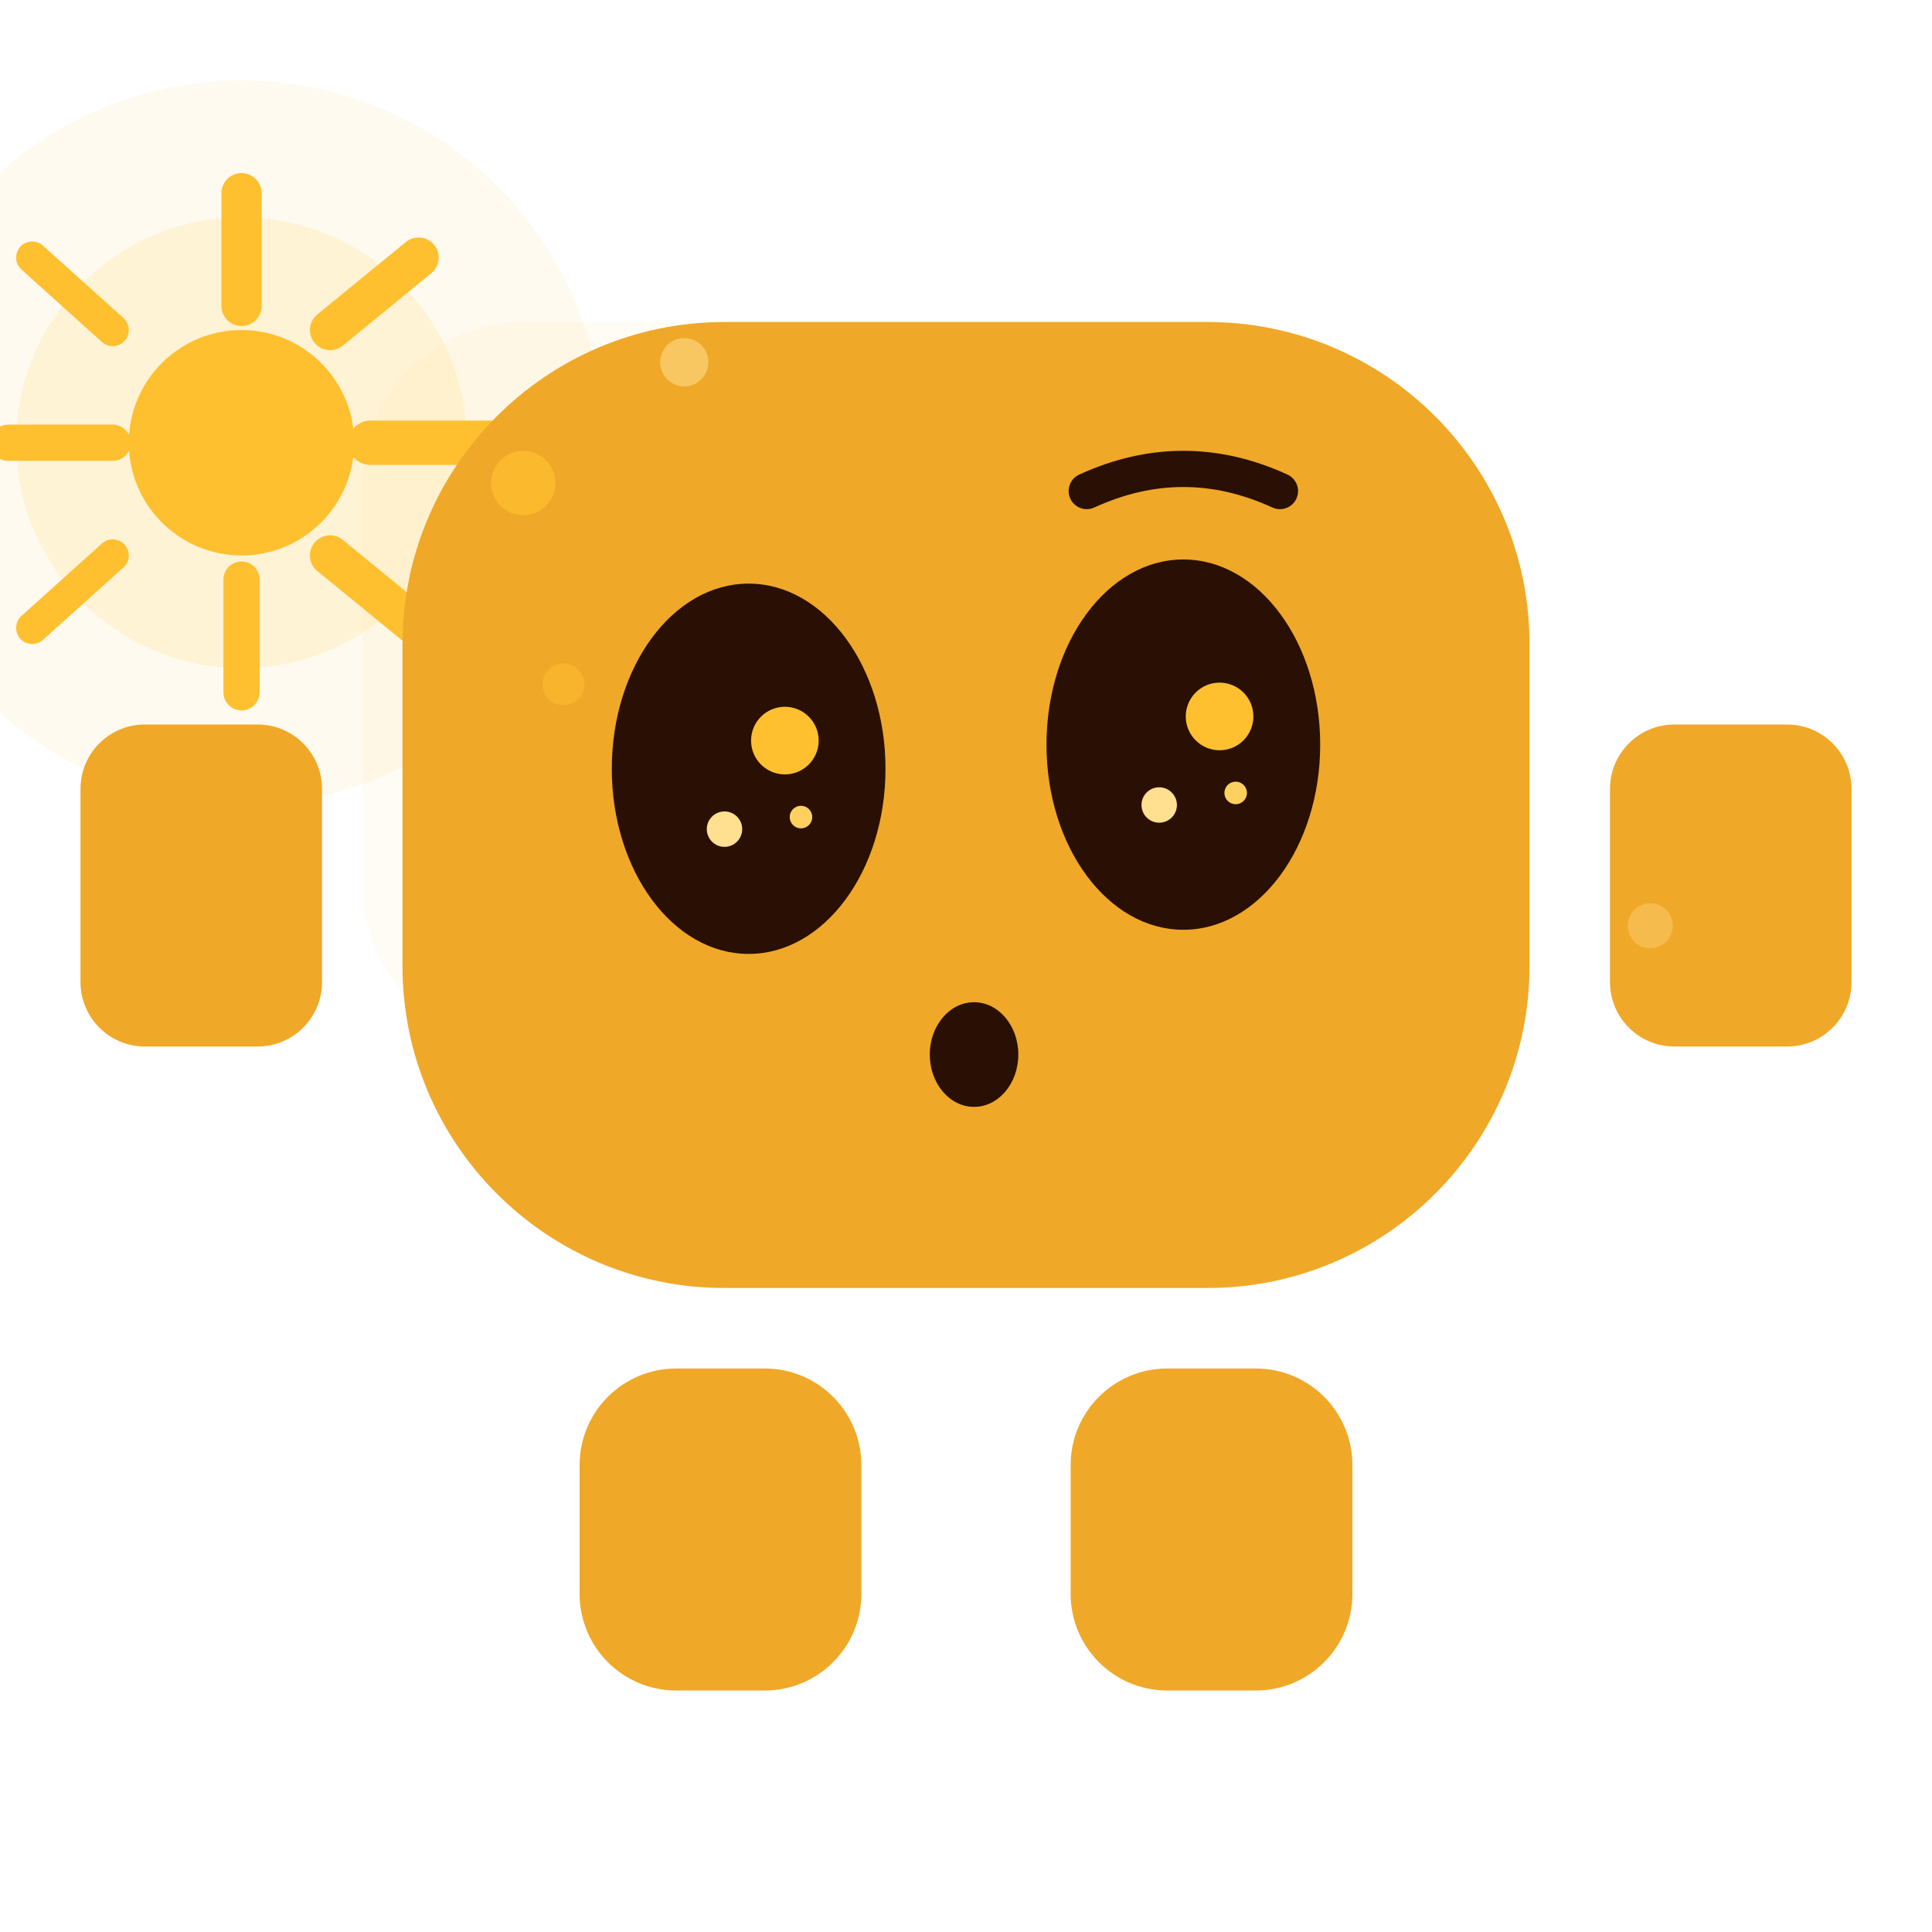
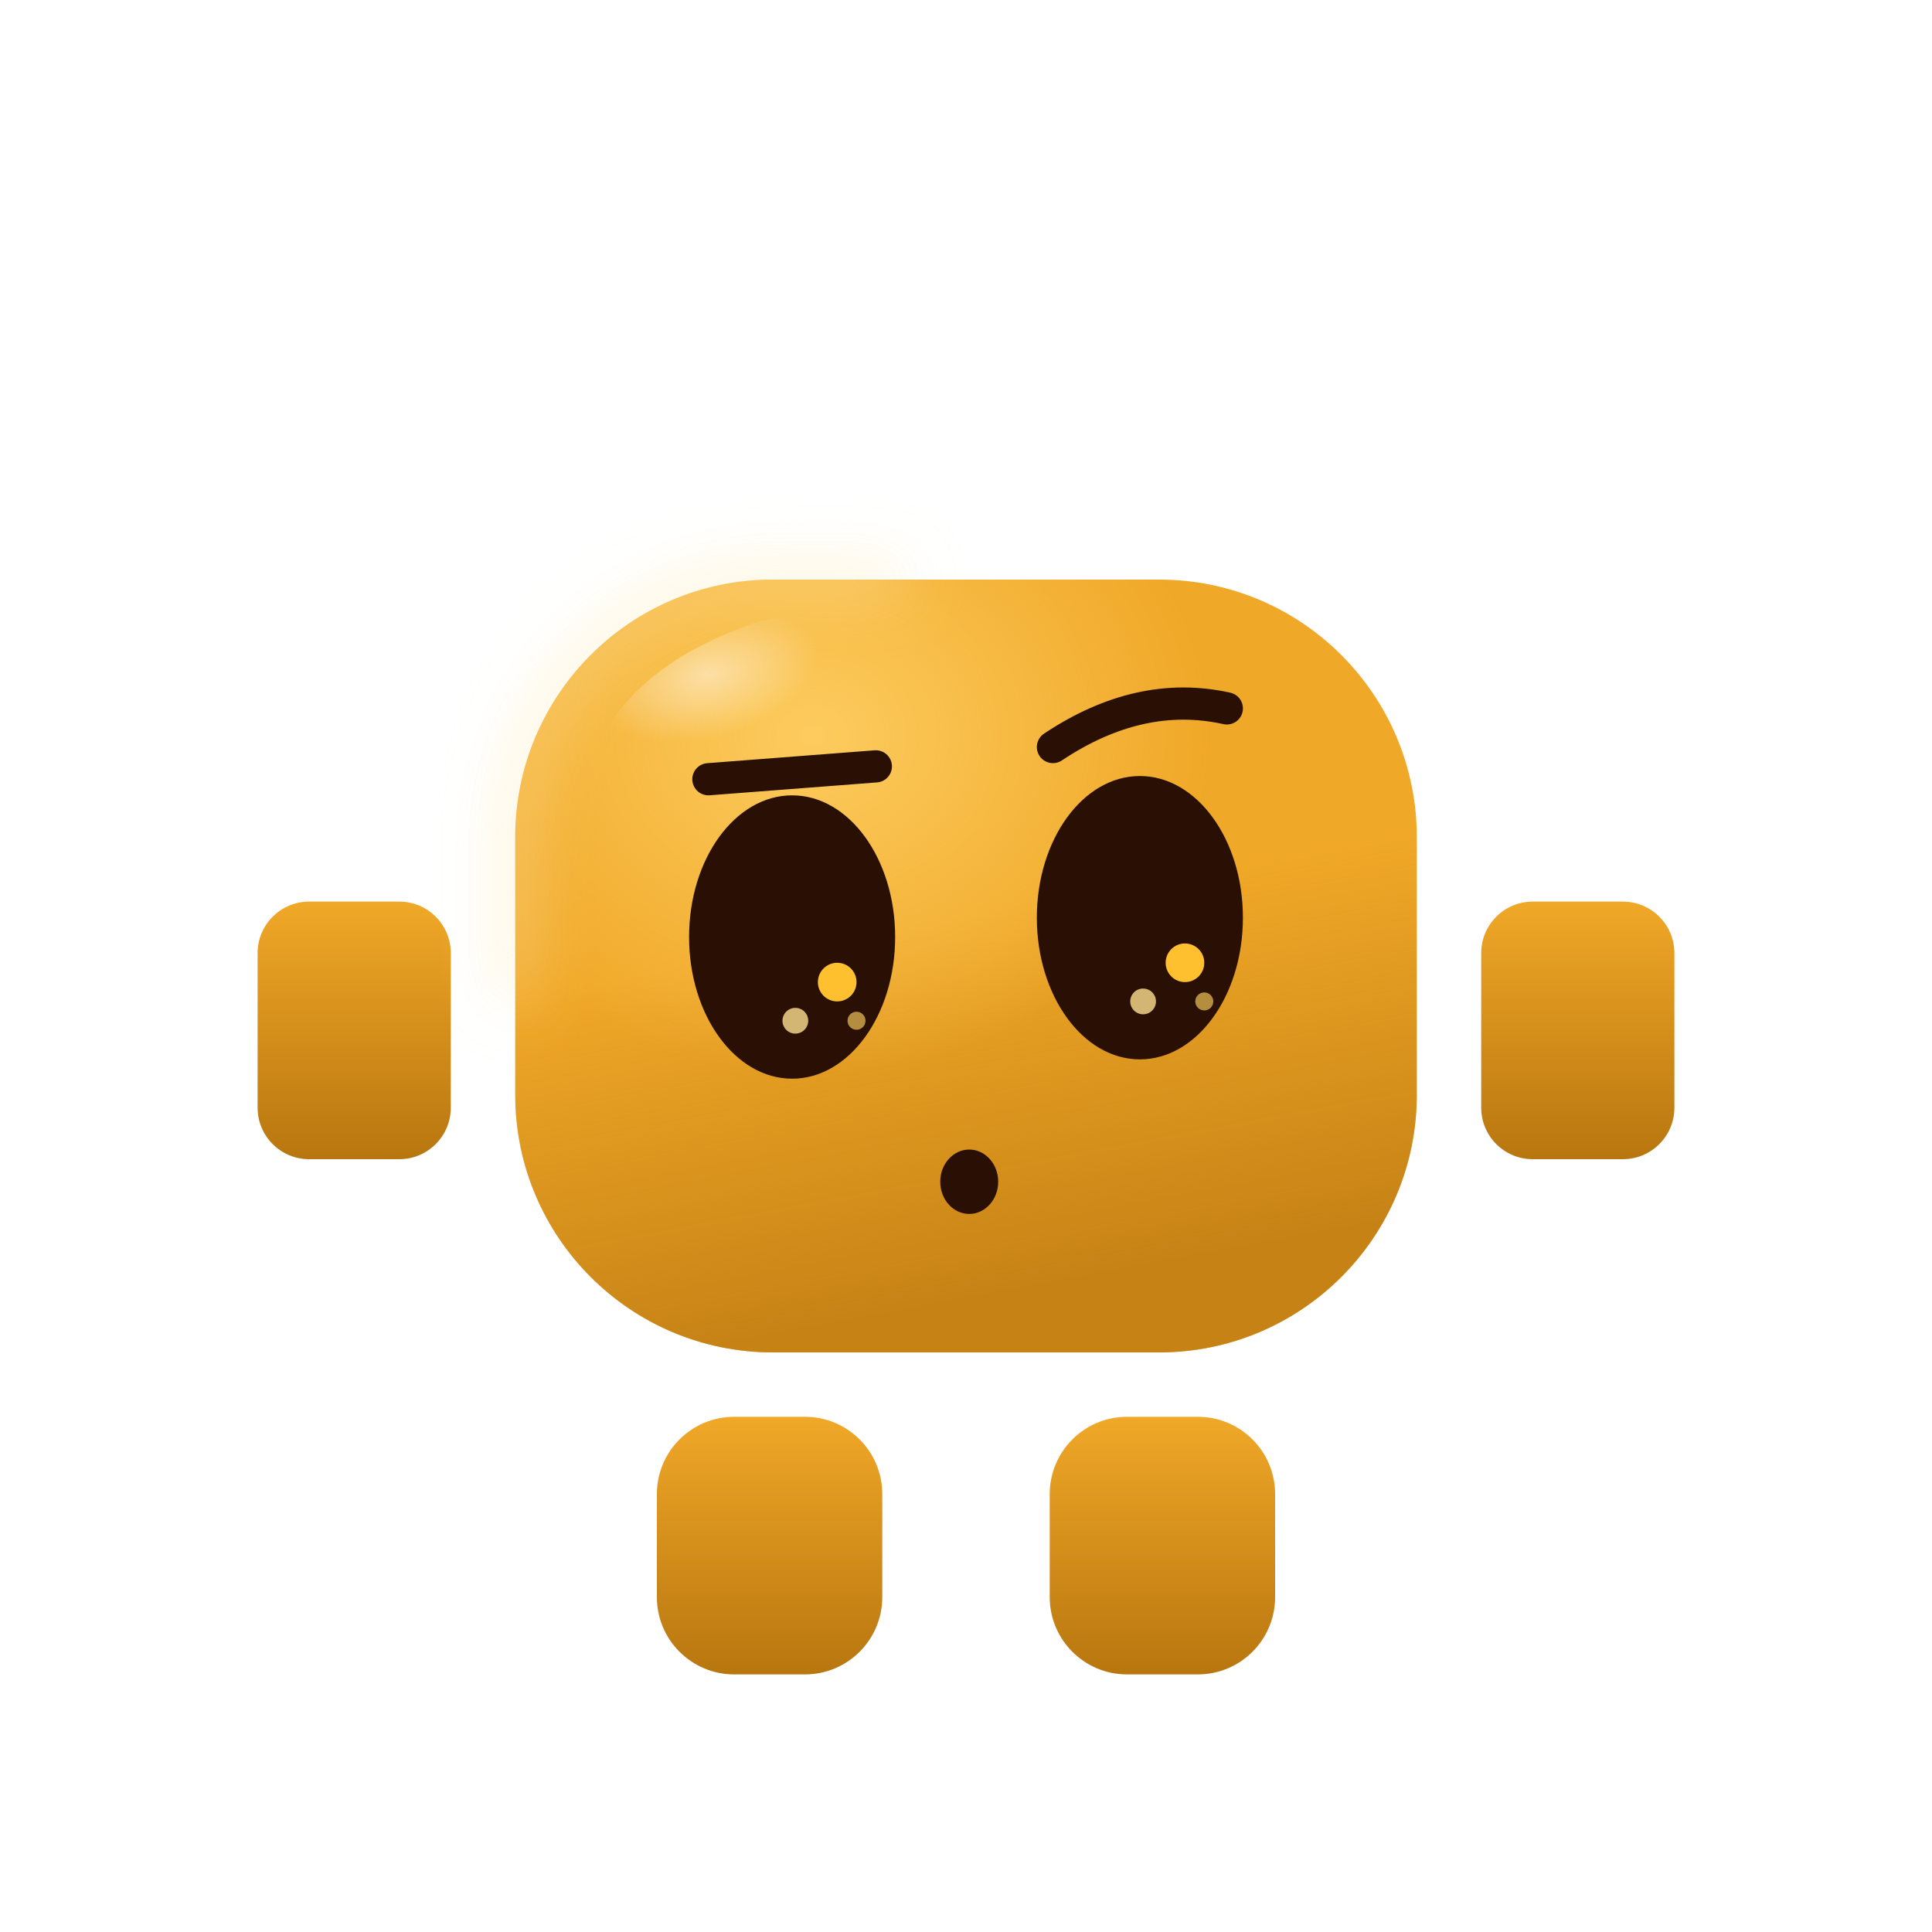
- <svg xmlns="http://www.w3.org/2000/svg" viewBox="0 0 24 24">
-   <circle cx="3" cy="5.5" r="4.5" fill="#ffc030" opacity="0.08" />
-   <circle cx="3" cy="5.5" r="2.8" fill="#ffc030" opacity="0.13" />
-   <circle cx="3" cy="5.5" r="1.4" fill="#ffc030" />
-   <line x1="4.6" y1="5.5" x2="6.2" y2="5.5" stroke="#ffc030" stroke-width="0.55" stroke-linecap="round" />
-   <line x1="4.1" y1="4.1" x2="5.2" y2="3.2" stroke="#ffc030" stroke-width="0.50" stroke-linecap="round" />
-   <line x1="4.1" y1="6.9" x2="5.2" y2="7.8" stroke="#ffc030" stroke-width="0.50" stroke-linecap="round" />
-   <line x1="3" y1="3.8" x2="3" y2="2.4" stroke="#ffc030" stroke-width="0.50" stroke-linecap="round" />
-   <line x1="3" y1="7.2" x2="3" y2="8.6" stroke="#ffc030" stroke-width="0.45" stroke-linecap="round" />
-   <line x1="1.4" y1="5.5" x2="0.1" y2="5.5" stroke="#ffc030" stroke-width="0.45" stroke-linecap="round" />
-   <line x1="1.4" y1="4.1" x2="0.4" y2="3.2" stroke="#ffc030" stroke-width="0.40" stroke-linecap="round" />
-   <line x1="1.4" y1="6.9" x2="0.4" y2="7.8" stroke="#ffc030" stroke-width="0.40" stroke-linecap="round" />
-   <rect x="4.5" y="4.0" width="5.5" height="9" rx="2" fill="#ffc030" opacity="0.05" />
-   <path fill="#f0a828" d="M9 4 L15 4 A4 4 0 0 1 19 8 L19 12 A4 4 0 0 1 15 16 L9 16 A4 4 0 0 1 5 12 L5 8 A4 4 0 0 1 9 4 Z" />
-   <ellipse cx="9.3" cy="9.55" rx="1.7" ry="2.3" fill="#2a1004" />
-   <ellipse cx="14.7" cy="9.25" rx="1.7" ry="2.3" fill="#2a1004" />
-   <circle cx="9.75" cy="9.2" r="0.42" fill="#ffc030" />
-   <circle cx="9" cy="10.3" r="0.22" fill="#ffe090" />
-   <circle cx="9.95" cy="10.15" r="0.14" fill="#ffd060" />
-   <circle cx="15.15" cy="8.9" r="0.42" fill="#ffc030" />
-   <circle cx="14.4" cy="10" r="0.22" fill="#ffe090" />
-   <circle cx="15.35" cy="9.85" r="0.14" fill="#ffd060" />
-   <path d="M13.5 6.1 Q14.7 5.55 15.9 6.1" fill="none" stroke="#2a1004" stroke-width="0.45" stroke-linecap="round" />
-   <ellipse cx="12.1" cy="13.1" rx="0.55" ry="0.65" fill="#2a1004" />
-   <path fill="#f0a828" d="M1.8 9 L3.2 9 A0.8 0.8 0 0 1 4 9.8 L4 12.2 A0.8 0.8 0 0 1 3.2 13 L1.8 13 A0.8 0.8 0 0 1 1 12.2 L1 9.8 A0.8 0.8 0 0 1 1.8 9 Z" />
-   <path fill="#f0a828" d="M20.8 9 L22.2 9 A0.8 0.8 0 0 1 23 9.8 L23 12.2 A0.8 0.8 0 0 1 22.2 13 L20.8 13 A0.8 0.8 0 0 1 20 12.2 L20 9.8 A0.8 0.8 0 0 1 20.8 9 Z" />
-   <rect fill="#f0a828" x="7.2" y="17" width="3.5" height="4" rx="1.2" />
-   <rect fill="#f0a828" x="13.3" y="17" width="3.5" height="4" rx="1.2" />
-   <circle cx="6.5" cy="6.0" r="0.40" fill="#ffc030" opacity="0.70" />
-   <circle cx="8.5" cy="4.5" r="0.30" fill="#ffe090" opacity="0.55" />
-   <circle cx="7.0" cy="8.5" r="0.26" fill="#ffc030" opacity="0.48" />
-   <circle cx="20.5" cy="11.5" r="0.28" fill="#ffe090" opacity="0.35" />
+ <svg xmlns="http://www.w3.org/2000/svg" viewBox="-3 -5 30 30">
+   <defs>
+     <radialGradient id="gs-hi" cx="33%" cy="20%" r="80%">
+       <stop offset="0%" stop-color="#ffd268" stop-opacity="0.85" />
+       <stop offset="55%" stop-color="#ffd268" stop-opacity="0" />
+     </radialGradient>
+     <linearGradient id="gs-lo" x1="0" y1="0" x2="0.22" y2="1">
+       <stop offset="52%" stop-color="#b8760f" stop-opacity="0" />
+       <stop offset="100%" stop-color="#b8760f" stop-opacity="0.75" />
+     </linearGradient>
+     <linearGradient id="gs-limb" x1="0" y1="0" x2="0" y2="1">
+       <stop offset="0%" stop-color="#f0a828" />
+       <stop offset="100%" stop-color="#b8760f" />
+     </linearGradient>
+     <radialGradient id="gs-spec" cx="30%" cy="16%" r="26%">
+       <stop offset="0%" stop-color="#ffffff" stop-opacity="0.5" />
+       <stop offset="100%" stop-color="#ffffff" stop-opacity="0" />
+     </radialGradient>
+     <filter id="gs-soft" x="-60%" y="-60%" width="220%" height="220%">
+       <feGaussianBlur stdDeviation="0.45" />
+     </filter>
+   </defs>
+   <g id="rig-root">
+     <g id="rig-arm-left" data-pivot="2.5 9">
+       <path d="M1.8 9 L3.2 9 A0.8 0.8 0 0 1 4 9.8 L4 12.2 A0.8 0.8 0 0 1 3.2 13 L1.8 13 A0.8 0.8 0 0 1 1 12.2 L1 9.8 A0.8 0.8 0 0 1 1.8 9 Z" fill="url(#gs-limb)" />
+     </g>
+     <g id="rig-arm-right" data-pivot="21.5 9">
+       <path d="M20.8 9 L22.2 9 A0.8 0.8 0 0 1 23 9.8 L23 12.2 A0.8 0.8 0 0 1 22.2 13 L20.8 13 A0.8 0.8 0 0 1 20 12.2 L20 9.8 A0.8 0.8 0 0 1 20.8 9 Z" fill="url(#gs-limb)" />
+       <g id="slot-item" />
+     </g>
+     <g id="rig-leg-left" data-pivot="8.95 17">
+       <rect x="7.2" y="17" width="3.5" height="4" rx="1.2" fill="url(#gs-limb)" />
+     </g>
+     <g id="rig-leg-right" data-pivot="15.05 17">
+       <rect x="13.3" y="17" width="3.5" height="4" rx="1.2" fill="url(#gs-limb)" />
+     </g>
+     <g id="rig-body">
+       <path d="M9 4 L15 4 A4 4 0 0 1 19 8 L19 12 A4 4 0 0 1 15 16 L9 16 A4 4 0 0 1 5 12 L5 8 A4 4 0 0 1 9 4 Z" fill="#f0a828" />
+       <path d="M9 4 L15 4 A4 4 0 0 1 19 8 L19 12 A4 4 0 0 1 15 16 L9 16 A4 4 0 0 1 5 12 L5 8 A4 4 0 0 1 9 4 Z" fill="url(#gs-lo)" />
+       <path d="M9 4 L15 4 A4 4 0 0 1 19 8 L19 12 A4 4 0 0 1 15 16 L9 16 A4 4 0 0 1 5 12 L5 8 A4 4 0 0 1 9 4 Z" fill="url(#gs-hi)" />
+       <ellipse cx="9.6" cy="6.4" rx="3.4" ry="1.9" fill="url(#gs-spec)" transform="rotate(-14 9.6 6.4)" />
+       <path d="M5 10.5 L5 8 A4 4 0 0 1 9 4 L11 4" fill="none" stroke="#ffe9b0" stroke-width="0.32" opacity="0.8" filter="url(#gs-soft)" />
+       <g id="rig-face-curious">
+         <ellipse cx="9.3" cy="9.55" rx="1.6" ry="2.2" fill="#2a1004" />
+         <g class="pupil">
+           <circle cx="10" cy="10.25" r="0.3" fill="#ffc030" />
+           <circle cx="9.35" cy="10.85" r="0.2" fill="#ffe090" fill-opacity="0.8" />
+           <circle cx="10.3" cy="10.85" r="0.14" fill="#ffd060" fill-opacity="0.65" />
+         </g>
+         <ellipse cx="14.7" cy="9.25" rx="1.6" ry="2.2" fill="#2a1004" />
+         <g class="pupil">
+           <circle cx="15.4" cy="9.95" r="0.3" fill="#ffc030" />
+           <circle cx="14.75" cy="10.55" r="0.2" fill="#ffe090" fill-opacity="0.8" />
+           <circle cx="15.7" cy="10.55" r="0.14" fill="#ffd060" fill-opacity="0.65" />
+         </g>
+         <path d="M8 7.1 L10.6 6.9" fill="none" stroke="#2a1004" stroke-width="0.5" stroke-linecap="round" />
+         <path d="M13.35 6.6 Q14.7 5.7 16.05 6" fill="none" stroke="#2a1004" stroke-width="0.5" stroke-linecap="round" />
+         <ellipse cx="12.05" cy="13.35" rx="0.45" ry="0.5" fill="#2a1004" />
+       </g>
+       <g id="slot-eyewear" />
+     </g>
+     <g id="slot-hat" />
+   </g>
</svg>
